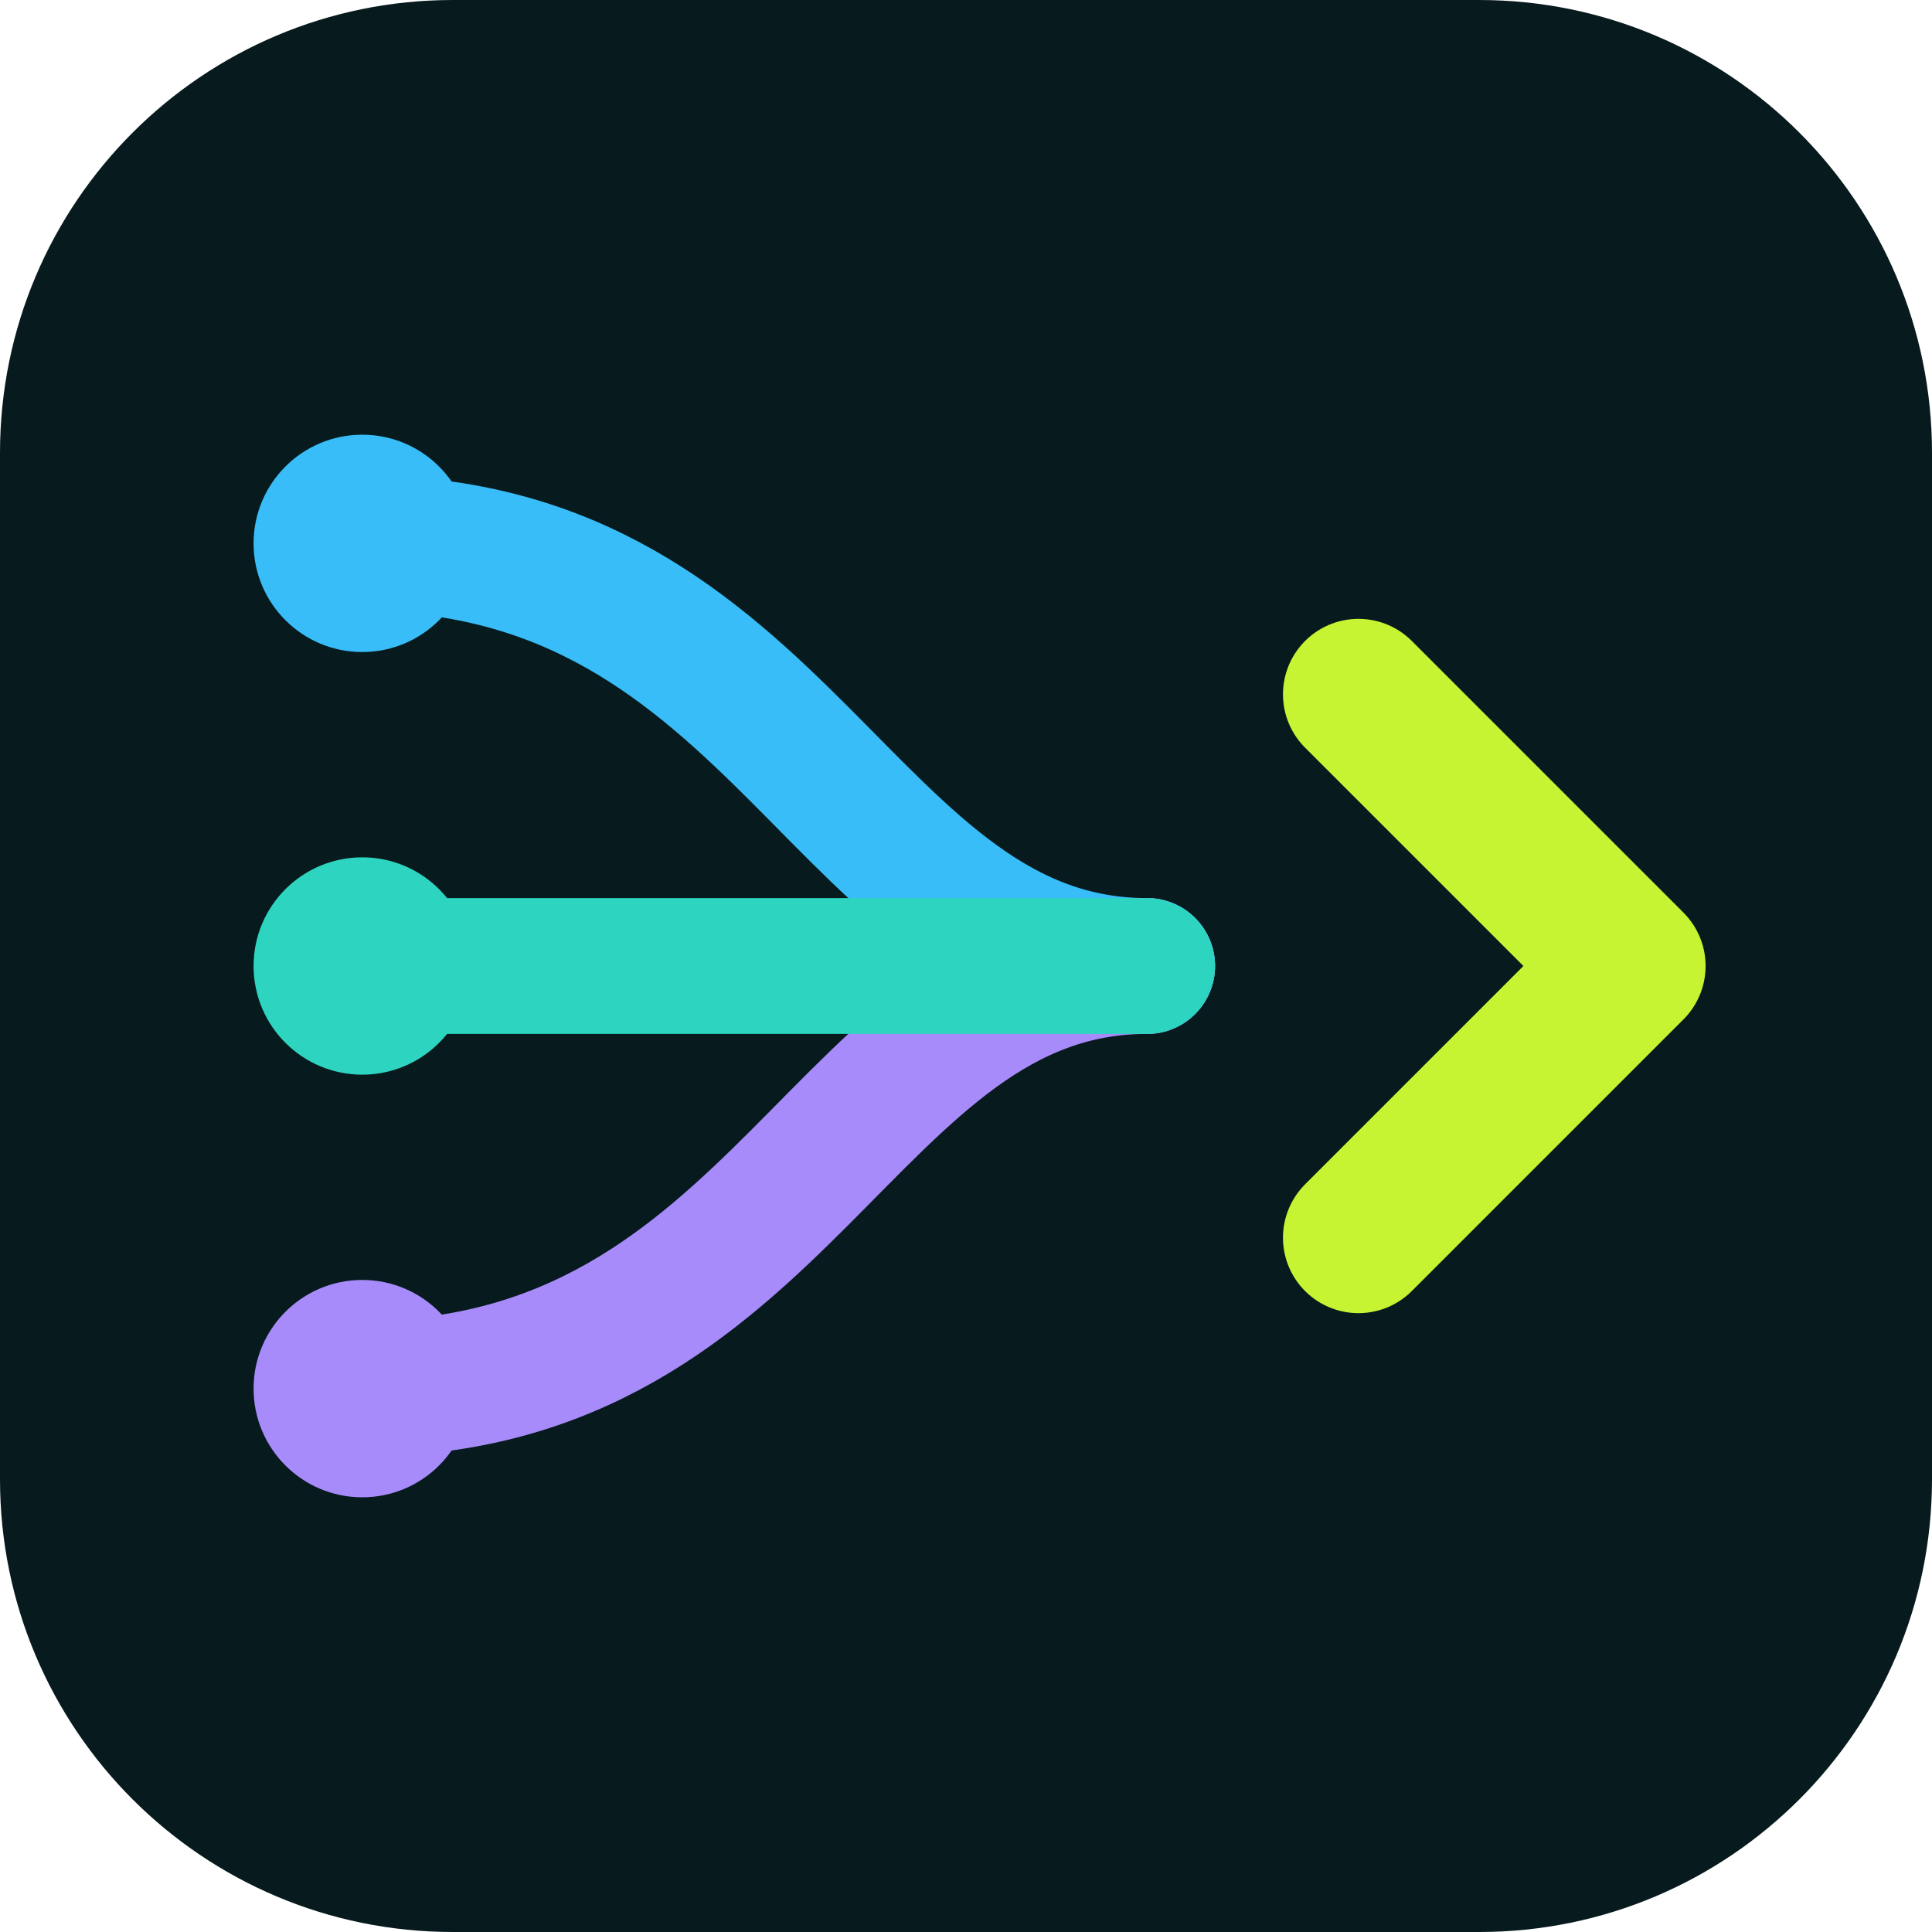
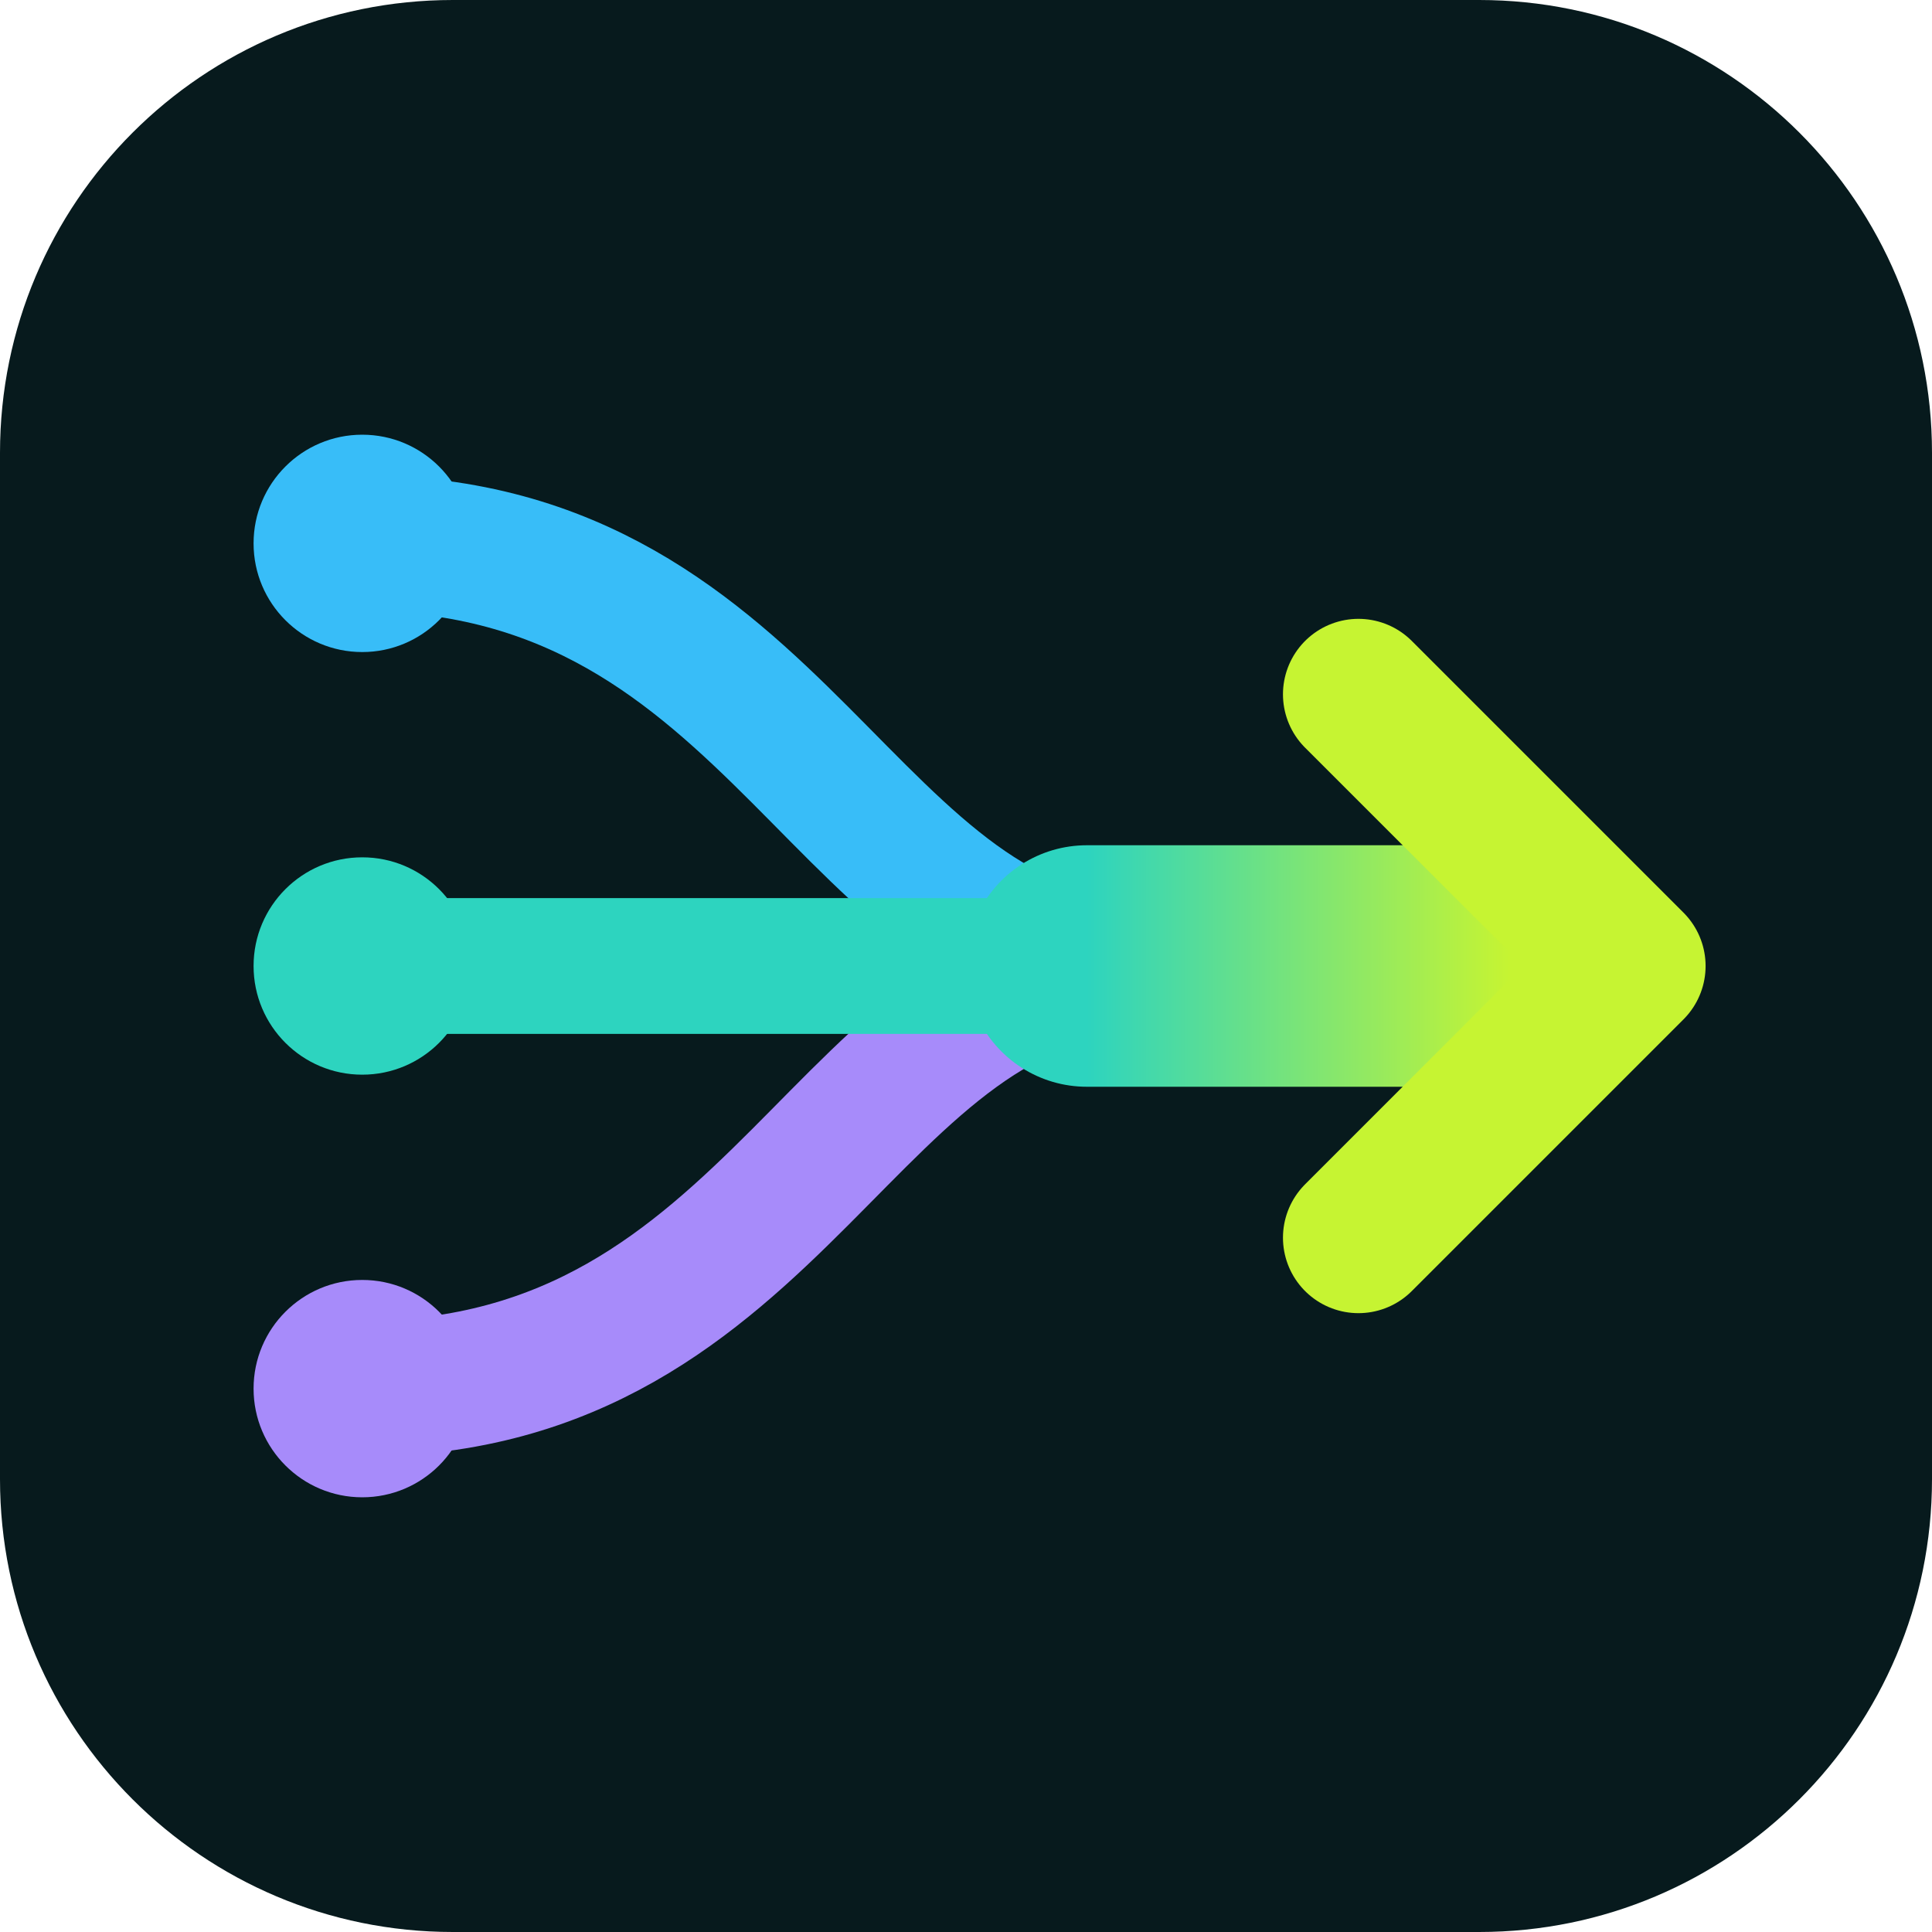
<svg xmlns="http://www.w3.org/2000/svg" viewBox="0 0 64 64" role="img" aria-label="tailbond">
  <defs>
-     <linearGradient id="tb-beam" x1="0" x2="1">
+     <linearGradient id="tb-beam" gradientUnits="userSpaceOnUse" x1="36" y1="0" x2="50" y2="0">
      <stop offset="0" stop-color="#2DD4BF" />
      <stop offset="1" stop-color="#C6F432" />
    </linearGradient>
  </defs>
  <rect width="64" height="64" rx="15" fill="#071A1D" />
  <path d="M12 18 C26 18 28 32 38 32" fill="none" stroke="#38BDF8" stroke-width="4.5" stroke-linecap="round" />
  <path d="M12 46 C26 46 28 32 38 32" fill="none" stroke="#A78BFA" stroke-width="4.5" stroke-linecap="round" />
  <path d="M12 32 H38" fill="none" stroke="#2DD4BF" stroke-width="4.5" stroke-linecap="round" />
  <path d="M36 32 H50" stroke="url(#tb-beam)" stroke-width="8" stroke-linecap="round" />
  <path d="M45 23 L54 32 L45 41" fill="none" stroke="#C6F432" stroke-width="5" stroke-linecap="round" stroke-linejoin="round" />
  <circle cx="12" cy="18" r="3.6" fill="#38BDF8" />
  <circle cx="12" cy="32" r="3.6" fill="#2DD4BF" />
  <circle cx="12" cy="46" r="3.6" fill="#A78BFA" />
</svg>
